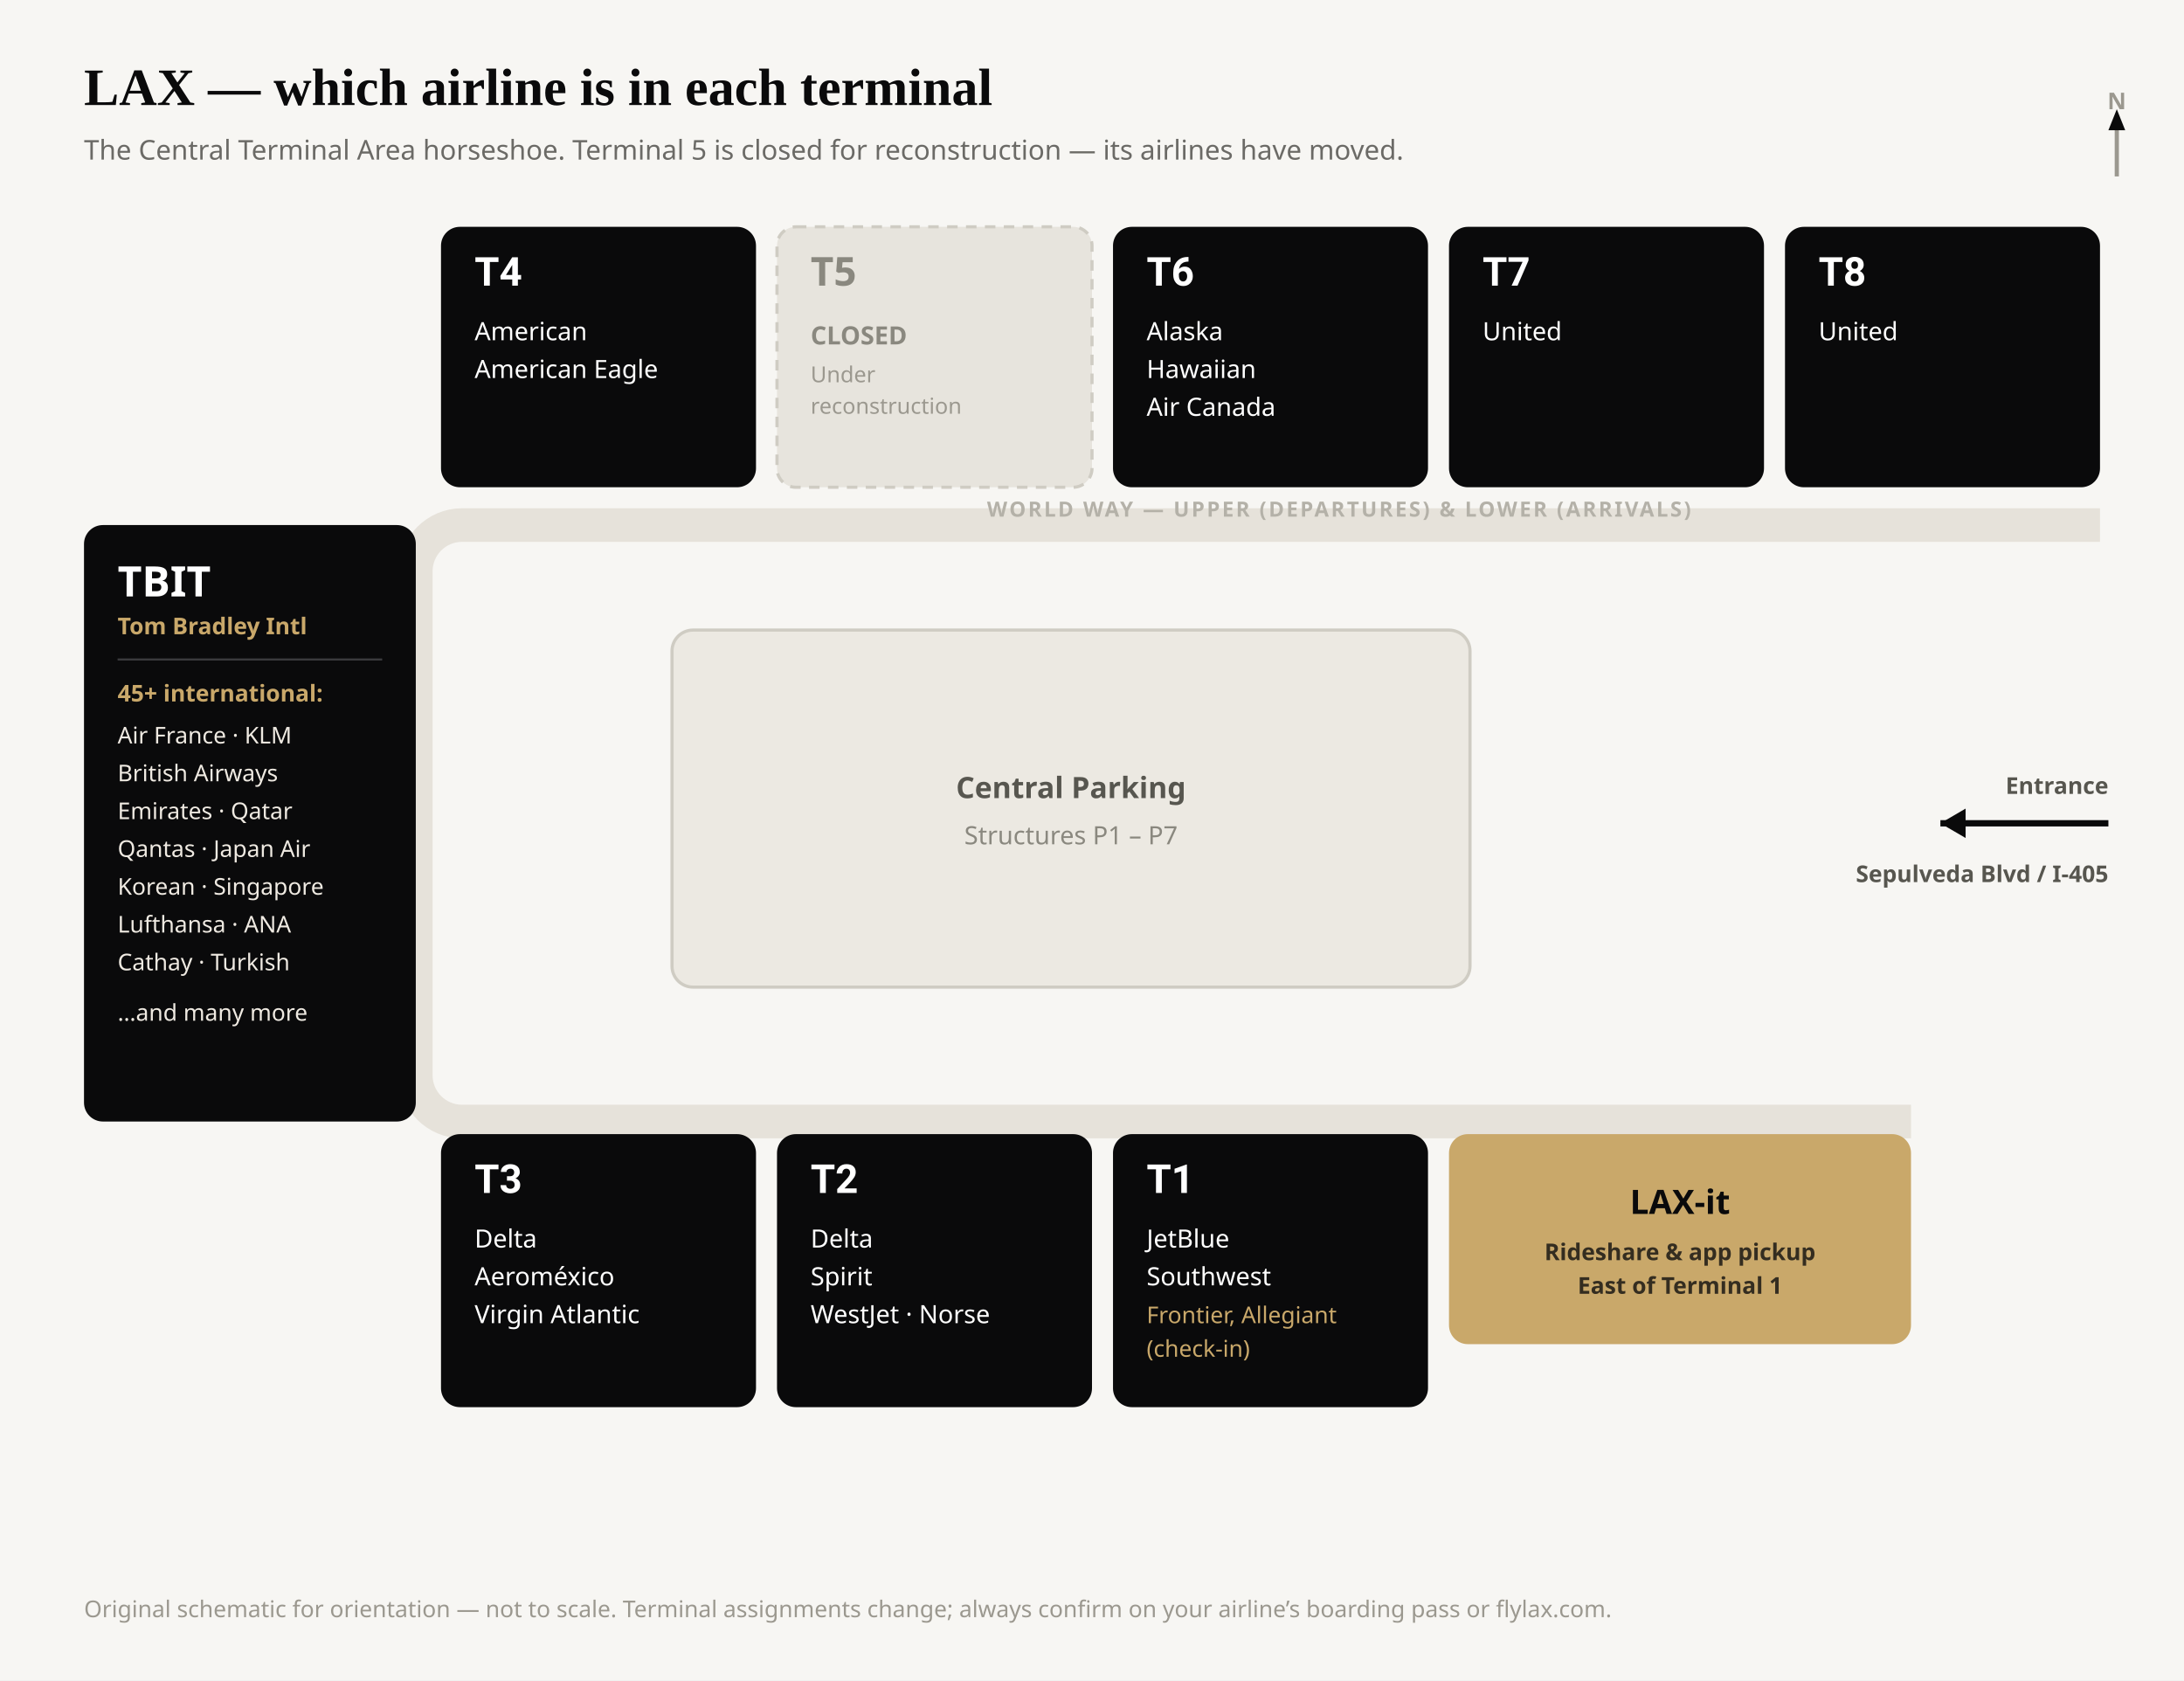
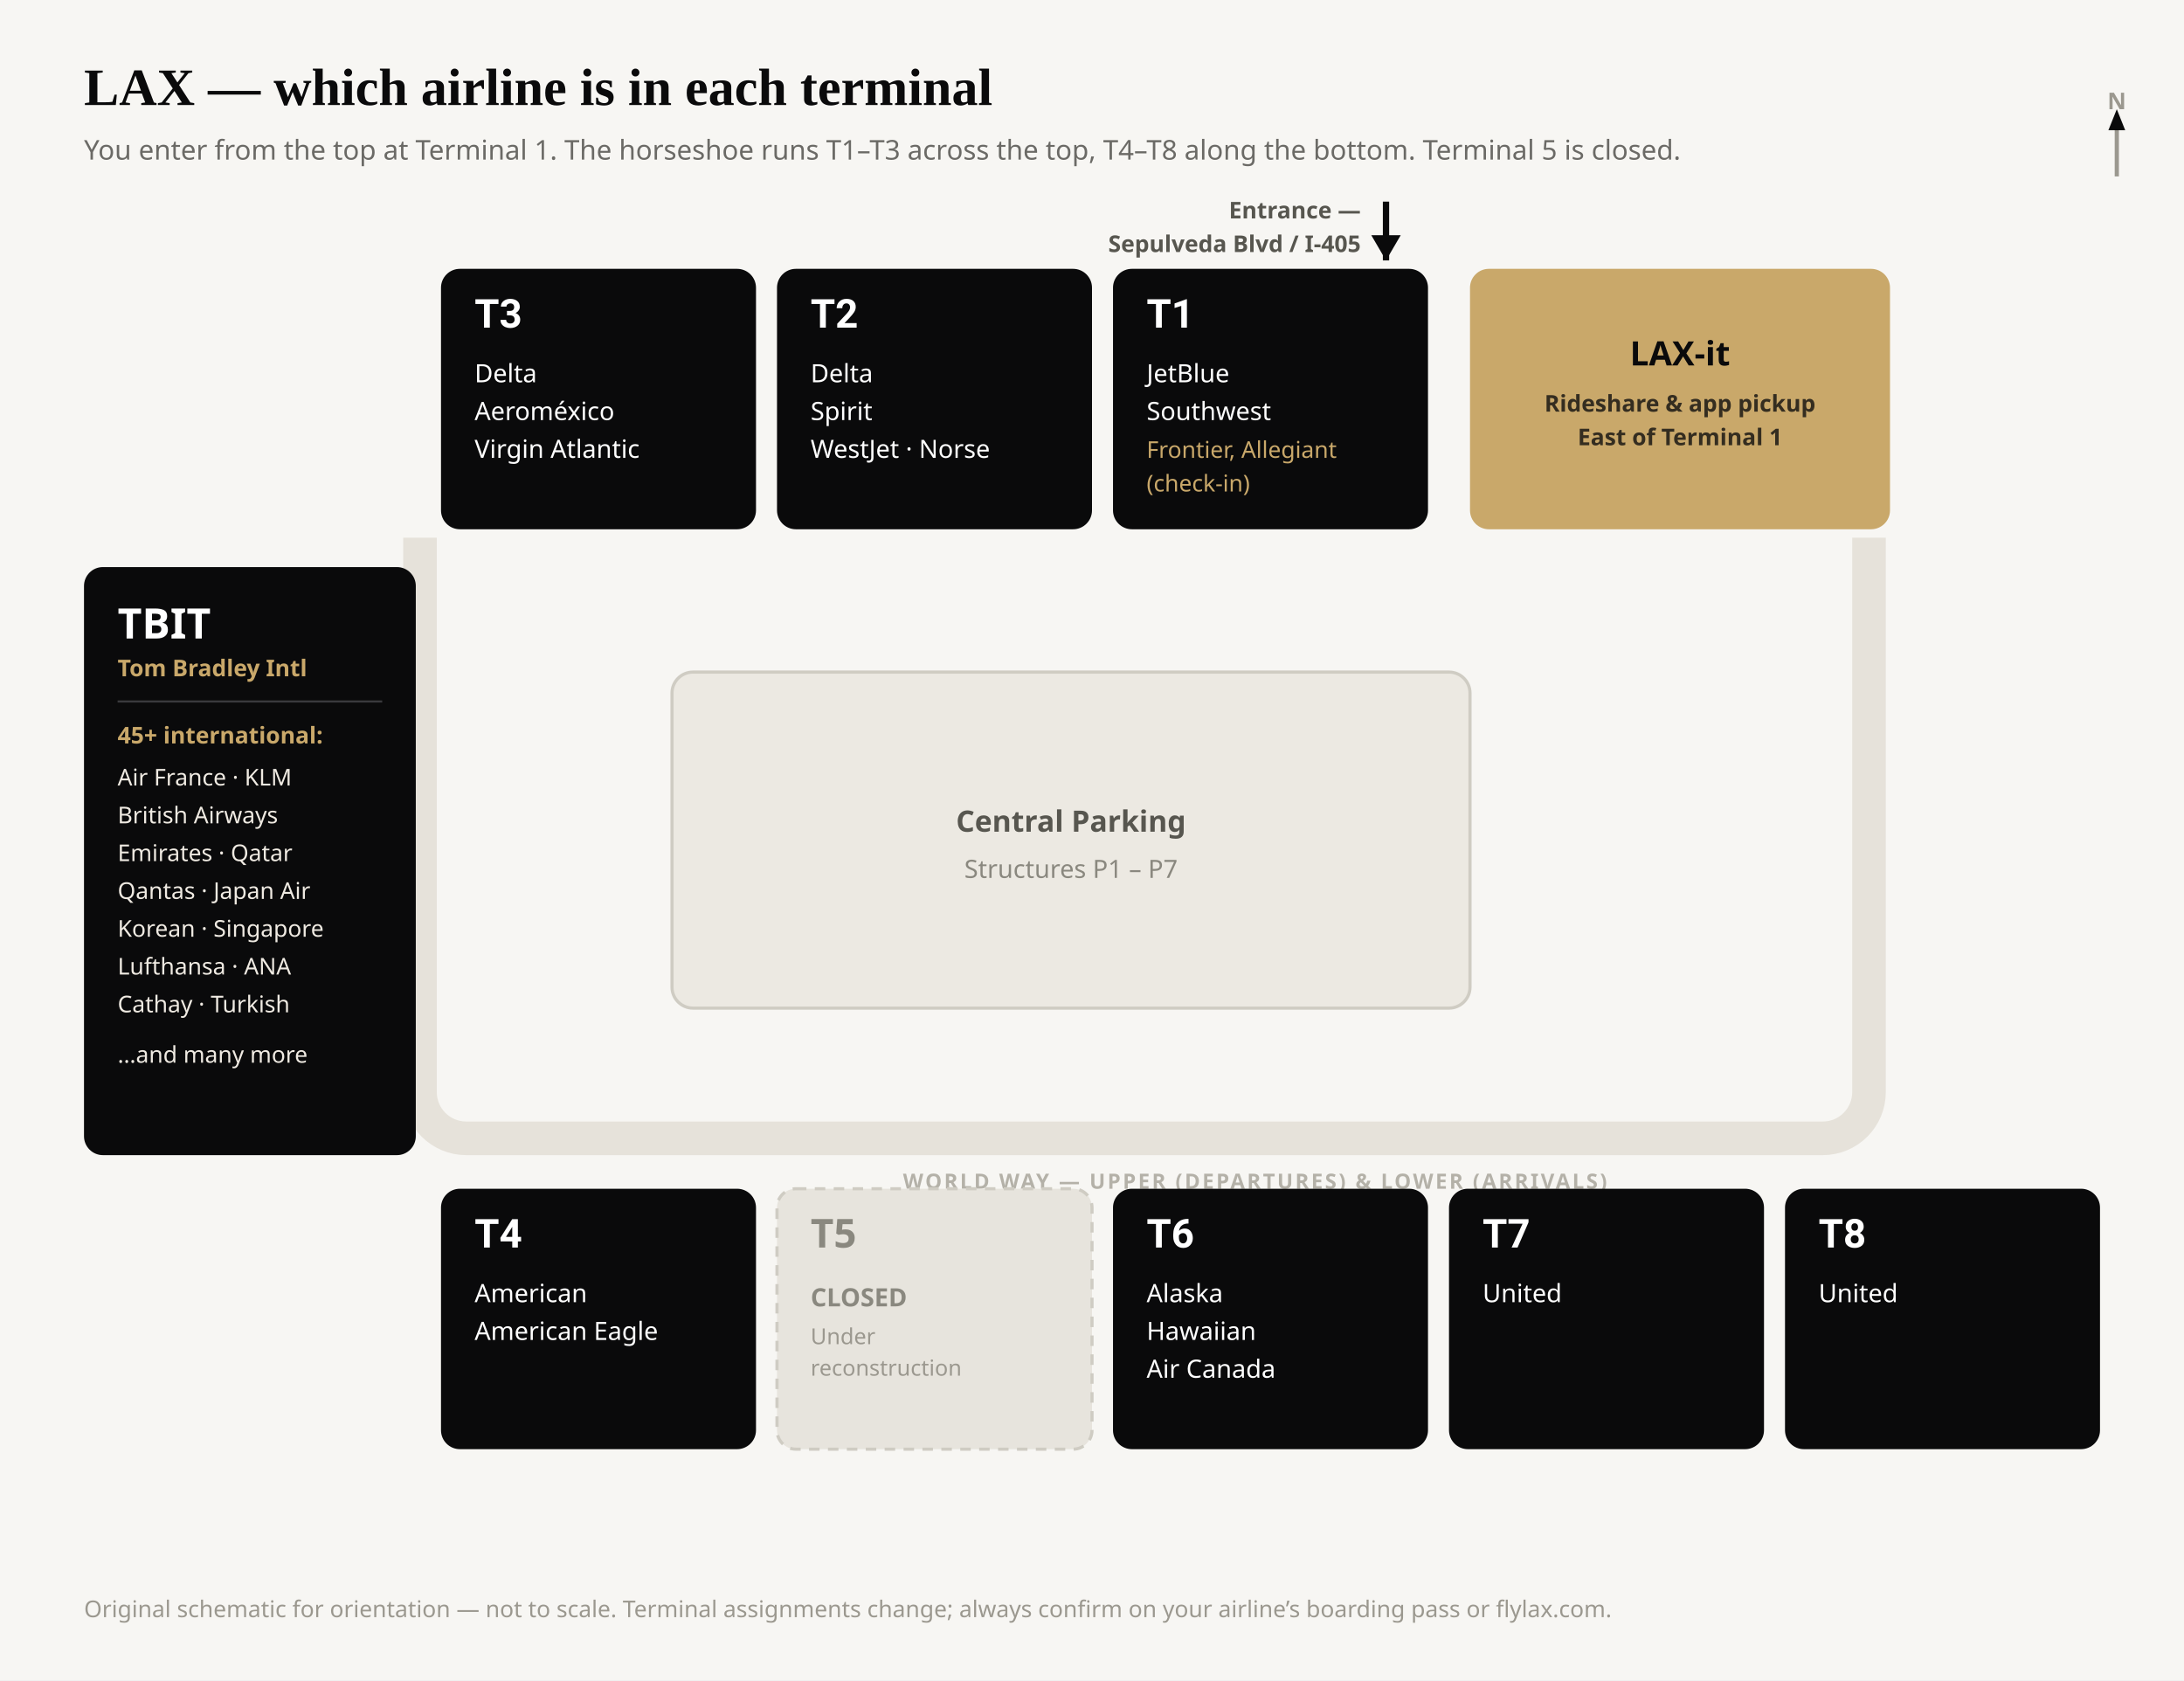
- <svg xmlns="http://www.w3.org/2000/svg" viewBox="0 0 1040 800" role="img" aria-label="Schematic terminal map of LAX showing which airlines use each of the nine terminals plus the Tom Bradley International Terminal and the LAX-it rideshare lot. Terminal 5 is closed for reconstruction.">
+ <svg xmlns="http://www.w3.org/2000/svg" viewBox="0 0 1040 800" role="img" aria-label="Schematic terminal map of LAX showing which airlines use each of the nine terminals plus the Tom Bradley International Terminal and the LAX-it rideshare lot. You enter from the top (Sepulveda Blvd) at Terminal 1; Terminal 5 is closed for reconstruction.">
  <style>
    .bg{fill:#f7f6f3}
    .term{fill:#0a0a0b}
    .termclosed{fill:#e7e4dd;stroke:#cfccc3;stroke-width:1.5;stroke-dasharray:5 4}
    .tnum{fill:#fff;font:700 19px system-ui,Segoe UI,Roboto,sans-serif}
    .tnumclosed{fill:#8a887f;font:700 19px system-ui,sans-serif}
    .air{fill:#fff;font:400 12px system-ui,sans-serif}
    .air2{fill:#c9a86a;font:400 11px system-ui,sans-serif}
    .closedtxt{fill:#8a887f;font:700 12px system-ui,sans-serif}
    .closedsub{fill:#9b988f;font:400 10.5px system-ui,sans-serif}
    .title{fill:#0a0a0b;font:700 25px Georgia,'Times New Roman',serif}
    .sub{fill:#6b6a66;font:400 13px system-ui,sans-serif}
    .road{fill:none;stroke:#e6e2da;stroke-width:16;stroke-linejoin:round}
    .roadtxt{fill:#b4b1a8;font:600 10px system-ui,sans-serif;letter-spacing:1px}
    .park{fill:#ece9e2;stroke:#cfccc3;stroke-width:1.5}
    .parktxt{fill:#57564f;font:600 14px system-ui,sans-serif;text-anchor:middle}
    .parksub{fill:#8a887f;font:400 12px system-ui,sans-serif;text-anchor:middle}
    .tbittxt{fill:#fff;font:700 20px system-ui,sans-serif}
    .tbitsub{fill:#c9a86a;font:600 11px system-ui,sans-serif}
    .tbitair{fill:#efeae2;font:400 11px system-ui,sans-serif}
    .laxit{fill:#c9a86a}
    .laxittxt{fill:#0a0a0b;font:700 16px system-ui,sans-serif;text-anchor:middle}
    .laxitsub{fill:#0a0a0b;font:600 11px system-ui,sans-serif;text-anchor:middle;opacity:.78}
    .note{fill:#9b988f;font:400 11px system-ui,sans-serif}
    .arrow{fill:#0a0a0b}
    .arrowtxt{fill:#57564f;font:600 11px system-ui,sans-serif;text-anchor:end}
    .compass{fill:#9b988f;font:600 11px system-ui,sans-serif;text-anchor:middle}
  </style>
  <rect class="bg" x="0" y="0" width="1040" height="800" />
  <text class="title" x="40" y="50">LAX — which airline is in each terminal</text>
-   <text class="sub" x="40" y="76">The Central Terminal Area horseshoe. Terminal 5 is closed for reconstruction — its airlines have moved.</text>
+   <text class="sub" x="40" y="76">You enter from the top at Terminal 1. The horseshoe runs T1–T3 across the top, T4–T8 along the bottom. Terminal 5 is closed.</text>
  <text class="compass" x="1008" y="52">N</text>
-   <line x1="1008" y1="56" x2="1008" y2="84" stroke="#9b988f" stroke-width="2" />
+   <line x1="1008" y1="84" x2="1008" y2="56" stroke="#9b988f" stroke-width="2" />
  <polygon class="arrow" points="1008,52 1004,62 1012,62" />
-   <path class="road" d="M1000 250 H220 a22 22 0 0 0 -22 22 V512 a22 22 0 0 0 22 22 H910" />
-   <text class="roadtxt" x="470" y="246">WORLD WAY — UPPER (DEPARTURES) &amp; LOWER (ARRIVALS)</text>
-   <rect class="park" x="320" y="300" width="380" height="170" rx="10" />
-   <text class="parktxt" x="510" y="380">Central Parking</text>
-   <text class="parksub" x="510" y="402">Structures P1 – P7</text>
-   <rect class="term" x="210" y="108" width="150" height="124" rx="9" />
-   <text class="tnum" x="226" y="136">T4</text>
-   <text class="air" x="226" y="162">American</text>
-   <text class="air" x="226" y="180">American Eagle</text>
-   <rect class="termclosed" x="370" y="108" width="150" height="124" rx="9" />
-   <text class="tnumclosed" x="386" y="136">T5</text>
-   <text class="closedtxt" x="386" y="164">CLOSED</text>
-   <text class="closedsub" x="386" y="182">Under</text>
-   <text class="closedsub" x="386" y="197">reconstruction</text>
-   <rect class="term" x="530" y="108" width="150" height="124" rx="9" />
-   <text class="tnum" x="546" y="136">T6</text>
-   <text class="air" x="546" y="162">Alaska</text>
-   <text class="air" x="546" y="180">Hawaiian</text>
-   <text class="air" x="546" y="198">Air Canada</text>
-   <rect class="term" x="690" y="108" width="150" height="124" rx="9" />
-   <text class="tnum" x="706" y="136">T7</text>
-   <text class="air" x="706" y="162">United</text>
-   <rect class="term" x="850" y="108" width="150" height="124" rx="9" />
-   <text class="tnum" x="866" y="136">T8</text>
-   <text class="air" x="866" y="162">United</text>
-   <rect class="term" x="40" y="250" width="158" height="284" rx="9" />
-   <text class="tbittxt" x="56" y="284">TBIT</text>
-   <text class="tbitsub" x="56" y="302">Tom Bradley Intl</text>
-   <line x1="56" y1="314" x2="182" y2="314" stroke="#3a3a3d" stroke-width="1" />
-   <text class="tbitsub" x="56" y="334">45+ international:</text>
-   <text class="tbitair" x="56" y="354">Air France · KLM</text>
-   <text class="tbitair" x="56" y="372">British Airways</text>
-   <text class="tbitair" x="56" y="390">Emirates · Qatar</text>
-   <text class="tbitair" x="56" y="408">Qantas · Japan Air</text>
-   <text class="tbitair" x="56" y="426">Korean · Singapore</text>
-   <text class="tbitair" x="56" y="444">Lufthansa · ANA</text>
-   <text class="tbitair" x="56" y="462">Cathay · Turkish</text>
-   <text class="tbitair" x="56" y="486" fill="#c9a86a">…and many more</text>
-   <rect class="term" x="210" y="540" width="150" height="130" rx="9" />
-   <text class="tnum" x="226" y="568">T3</text>
-   <text class="air" x="226" y="594">Delta</text>
-   <text class="air" x="226" y="612">Aeroméxico</text>
-   <text class="air" x="226" y="630">Virgin Atlantic</text>
-   <rect class="term" x="370" y="540" width="150" height="130" rx="9" />
-   <text class="tnum" x="386" y="568">T2</text>
-   <text class="air" x="386" y="594">Delta</text>
-   <text class="air" x="386" y="612">Spirit</text>
-   <text class="air" x="386" y="630">WestJet · Norse</text>
-   <rect class="term" x="530" y="540" width="150" height="130" rx="9" />
-   <text class="tnum" x="546" y="568">T1</text>
-   <text class="air" x="546" y="594">JetBlue</text>
-   <text class="air" x="546" y="612">Southwest</text>
-   <text class="air2" x="546" y="630">Frontier, Allegiant</text>
-   <text class="air2" x="546" y="646">(check-in)</text>
-   <rect class="laxit" x="690" y="540" width="220" height="100" rx="9" />
-   <text class="laxittxt" x="800" y="578">LAX-it</text>
-   <text class="laxitsub" x="800" y="600">Rideshare &amp; app pickup</text>
-   <text class="laxitsub" x="800" y="616">East of Terminal 1</text>
-   <line x1="1004" y1="392" x2="924" y2="392" stroke="#0a0a0b" stroke-width="3" />
-   <polygon class="arrow" points="924,392 936,385 936,399" />
-   <text class="arrowtxt" x="1004" y="378">Entrance</text>
-   <text class="arrowtxt" x="1004" y="420">Sepulveda Blvd / I-405</text>
+   <line x1="660" y1="96" x2="660" y2="124" stroke="#0a0a0b" stroke-width="3" />
+   <polygon class="arrow" points="660,124 653,112 667,112" />
+   <text class="arrowtxt" x="648" y="104">Entrance —</text>
+   <text class="arrowtxt" x="648" y="120">Sepulveda Blvd / I-405</text>
+   <path class="road" d="M200 256 V520 a22 22 0 0 0 22 22 H868 a22 22 0 0 0 22 -22 V256" />
+   <text class="roadtxt" x="430" y="566">WORLD WAY — UPPER (DEPARTURES) &amp; LOWER (ARRIVALS)</text>
+   <rect class="park" x="320" y="320" width="380" height="160" rx="10" />
+   <text class="parktxt" x="510" y="396">Central Parking</text>
+   <text class="parksub" x="510" y="418">Structures P1 – P7</text>
+   <rect class="term" x="210" y="128" width="150" height="124" rx="9" />
+   <text class="tnum" x="226" y="156">T3</text>
+   <text class="air" x="226" y="182">Delta</text>
+   <text class="air" x="226" y="200">Aeroméxico</text>
+   <text class="air" x="226" y="218">Virgin Atlantic</text>
+   <rect class="term" x="370" y="128" width="150" height="124" rx="9" />
+   <text class="tnum" x="386" y="156">T2</text>
+   <text class="air" x="386" y="182">Delta</text>
+   <text class="air" x="386" y="200">Spirit</text>
+   <text class="air" x="386" y="218">WestJet · Norse</text>
+   <rect class="term" x="530" y="128" width="150" height="124" rx="9" />
+   <text class="tnum" x="546" y="156">T1</text>
+   <text class="air" x="546" y="182">JetBlue</text>
+   <text class="air" x="546" y="200">Southwest</text>
+   <text class="air2" x="546" y="218">Frontier, Allegiant</text>
+   <text class="air2" x="546" y="234">(check-in)</text>
+   <rect class="laxit" x="700" y="128" width="200" height="124" rx="9" />
+   <text class="laxittxt" x="800" y="174">LAX-it</text>
+   <text class="laxitsub" x="800" y="196">Rideshare &amp; app pickup</text>
+   <text class="laxitsub" x="800" y="212">East of Terminal 1</text>
+   <rect class="term" x="40" y="270" width="158" height="280" rx="9" />
+   <text class="tbittxt" x="56" y="304">TBIT</text>
+   <text class="tbitsub" x="56" y="322">Tom Bradley Intl</text>
+   <line x1="56" y1="334" x2="182" y2="334" stroke="#3a3a3d" stroke-width="1" />
+   <text class="tbitsub" x="56" y="354">45+ international:</text>
+   <text class="tbitair" x="56" y="374">Air France · KLM</text>
+   <text class="tbitair" x="56" y="392">British Airways</text>
+   <text class="tbitair" x="56" y="410">Emirates · Qatar</text>
+   <text class="tbitair" x="56" y="428">Qantas · Japan Air</text>
+   <text class="tbitair" x="56" y="446">Korean · Singapore</text>
+   <text class="tbitair" x="56" y="464">Lufthansa · ANA</text>
+   <text class="tbitair" x="56" y="482">Cathay · Turkish</text>
+   <text class="tbitair" x="56" y="506" fill="#c9a86a">…and many more</text>
+   <rect class="term" x="210" y="566" width="150" height="124" rx="9" />
+   <text class="tnum" x="226" y="594">T4</text>
+   <text class="air" x="226" y="620">American</text>
+   <text class="air" x="226" y="638">American Eagle</text>
+   <rect class="termclosed" x="370" y="566" width="150" height="124" rx="9" />
+   <text class="tnumclosed" x="386" y="594">T5</text>
+   <text class="closedtxt" x="386" y="622">CLOSED</text>
+   <text class="closedsub" x="386" y="640">Under</text>
+   <text class="closedsub" x="386" y="655">reconstruction</text>
+   <rect class="term" x="530" y="566" width="150" height="124" rx="9" />
+   <text class="tnum" x="546" y="594">T6</text>
+   <text class="air" x="546" y="620">Alaska</text>
+   <text class="air" x="546" y="638">Hawaiian</text>
+   <text class="air" x="546" y="656">Air Canada</text>
+   <rect class="term" x="690" y="566" width="150" height="124" rx="9" />
+   <text class="tnum" x="706" y="594">T7</text>
+   <text class="air" x="706" y="620">United</text>
+   <rect class="term" x="850" y="566" width="150" height="124" rx="9" />
+   <text class="tnum" x="866" y="594">T8</text>
+   <text class="air" x="866" y="620">United</text>
  <text class="note" x="40" y="770">Original schematic for orientation — not to scale. Terminal assignments change; always confirm on your airline’s boarding pass or flylax.com.</text>
</svg>
